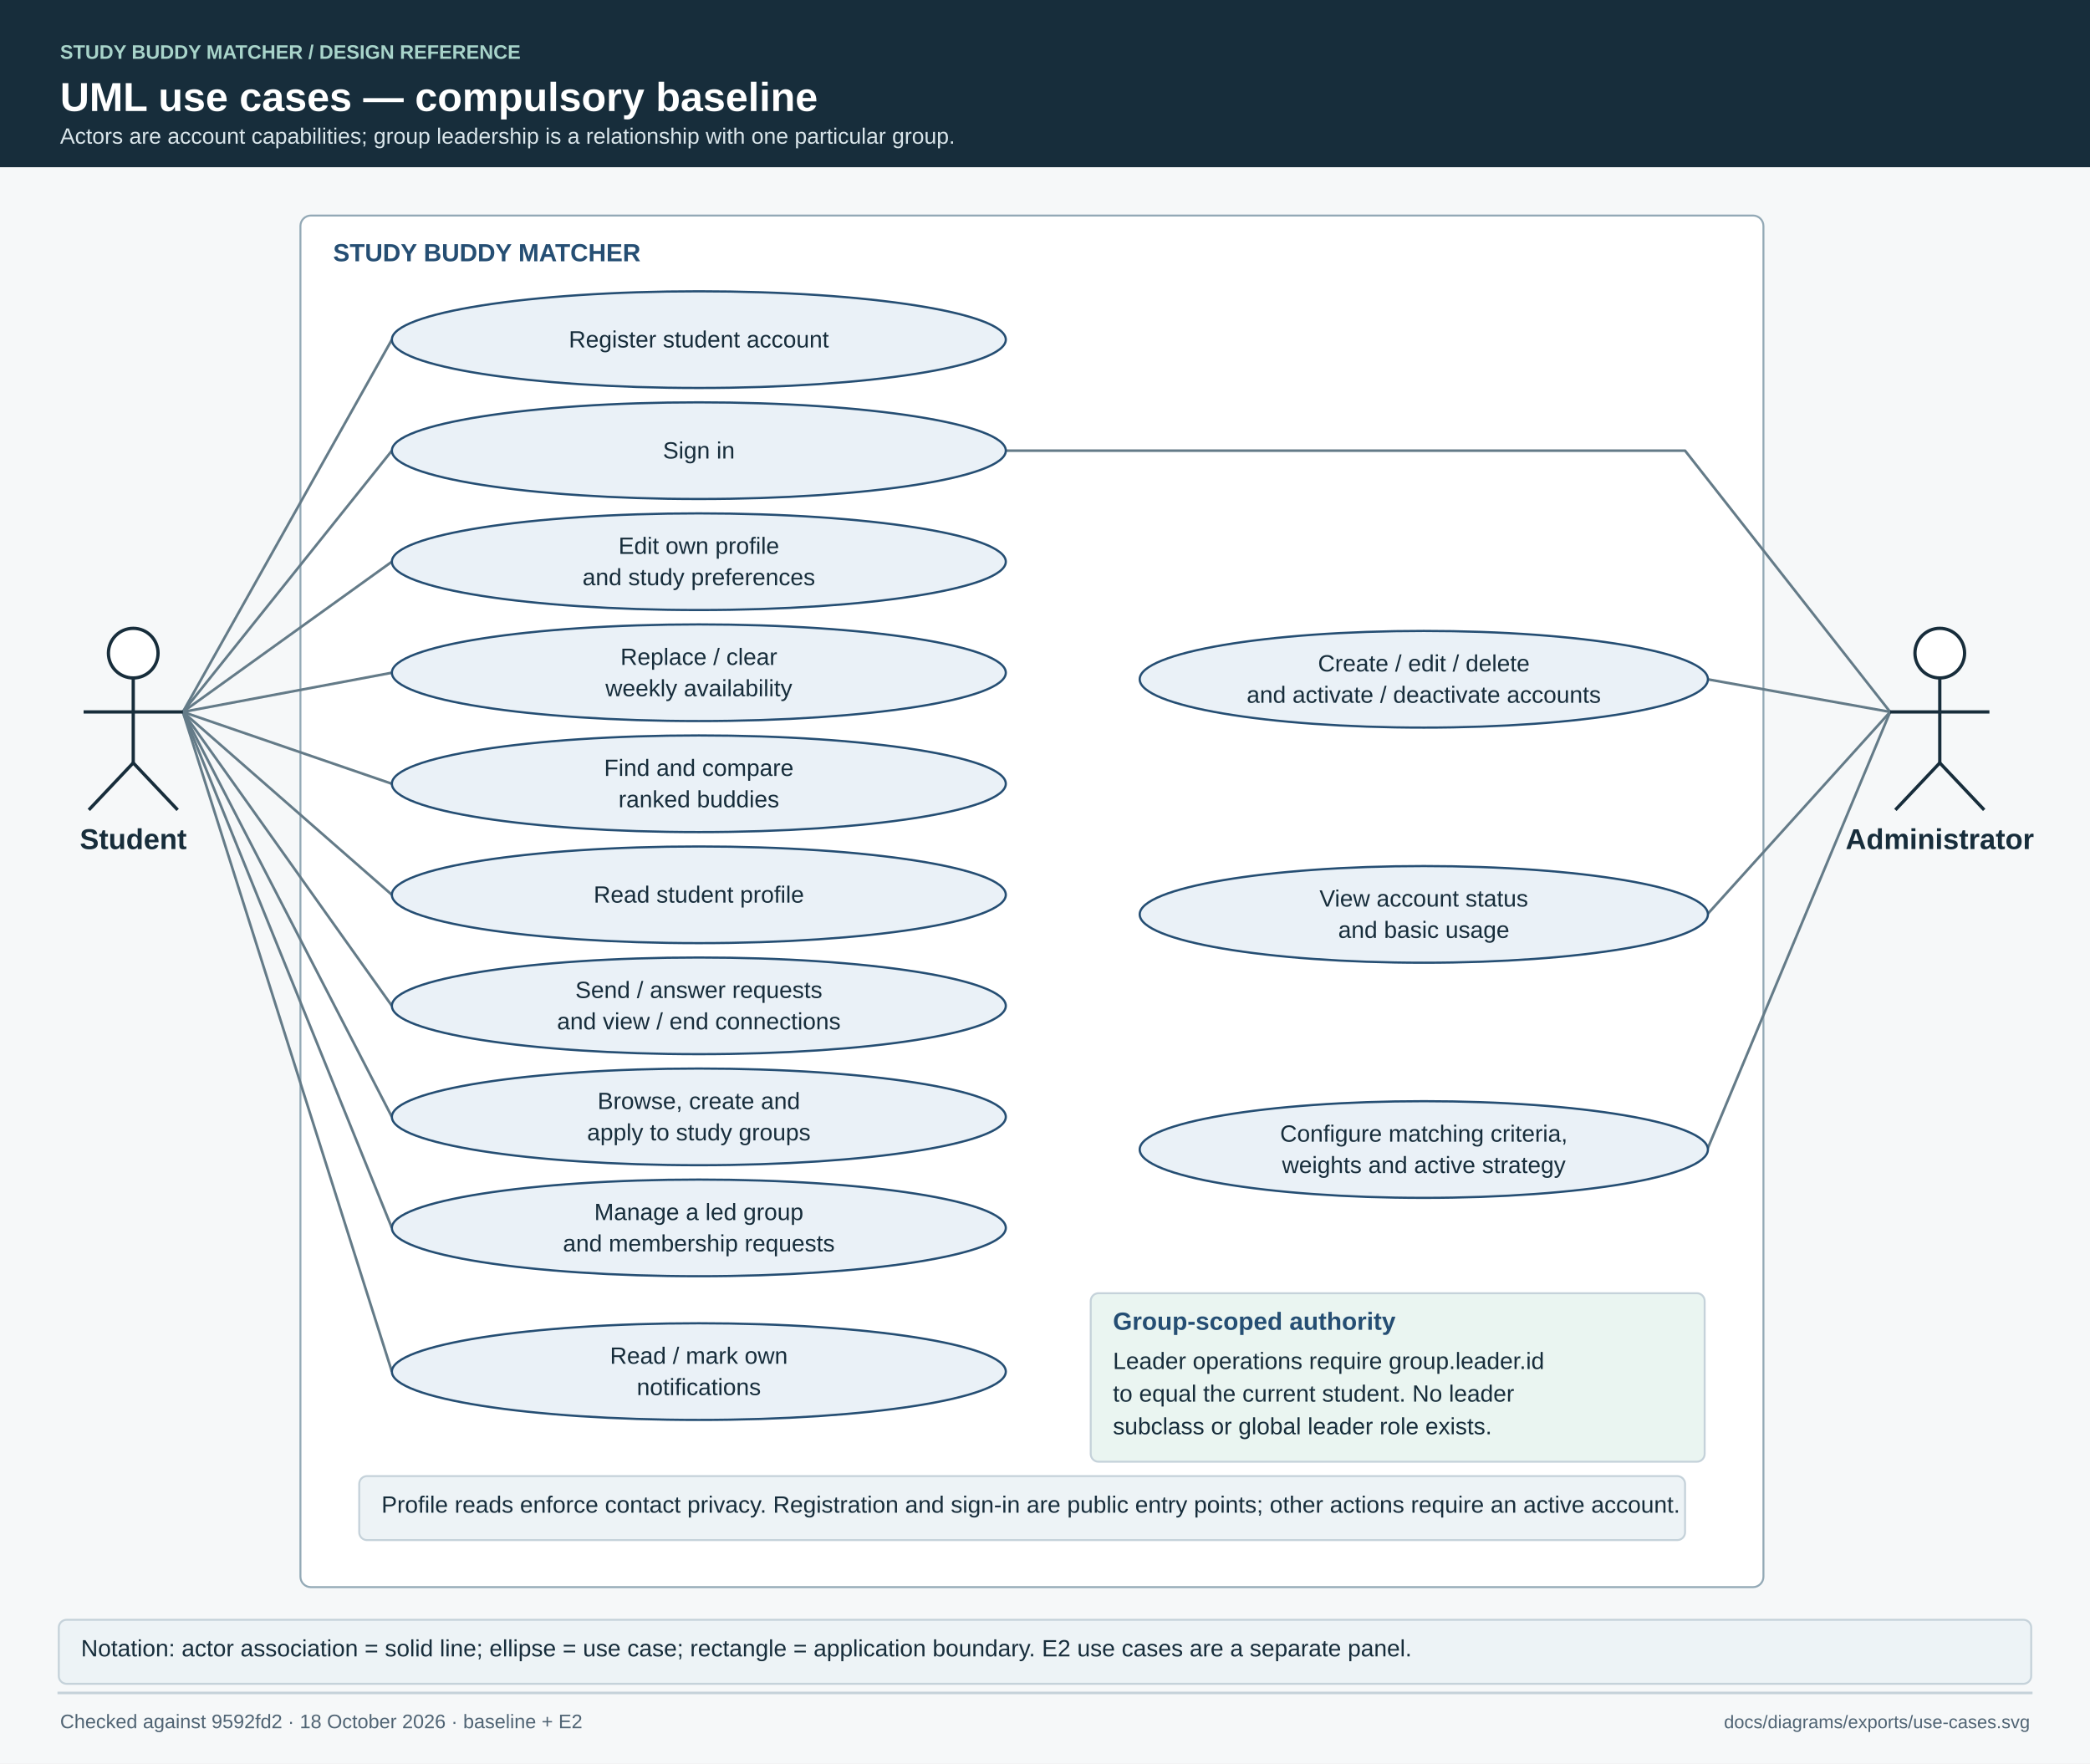
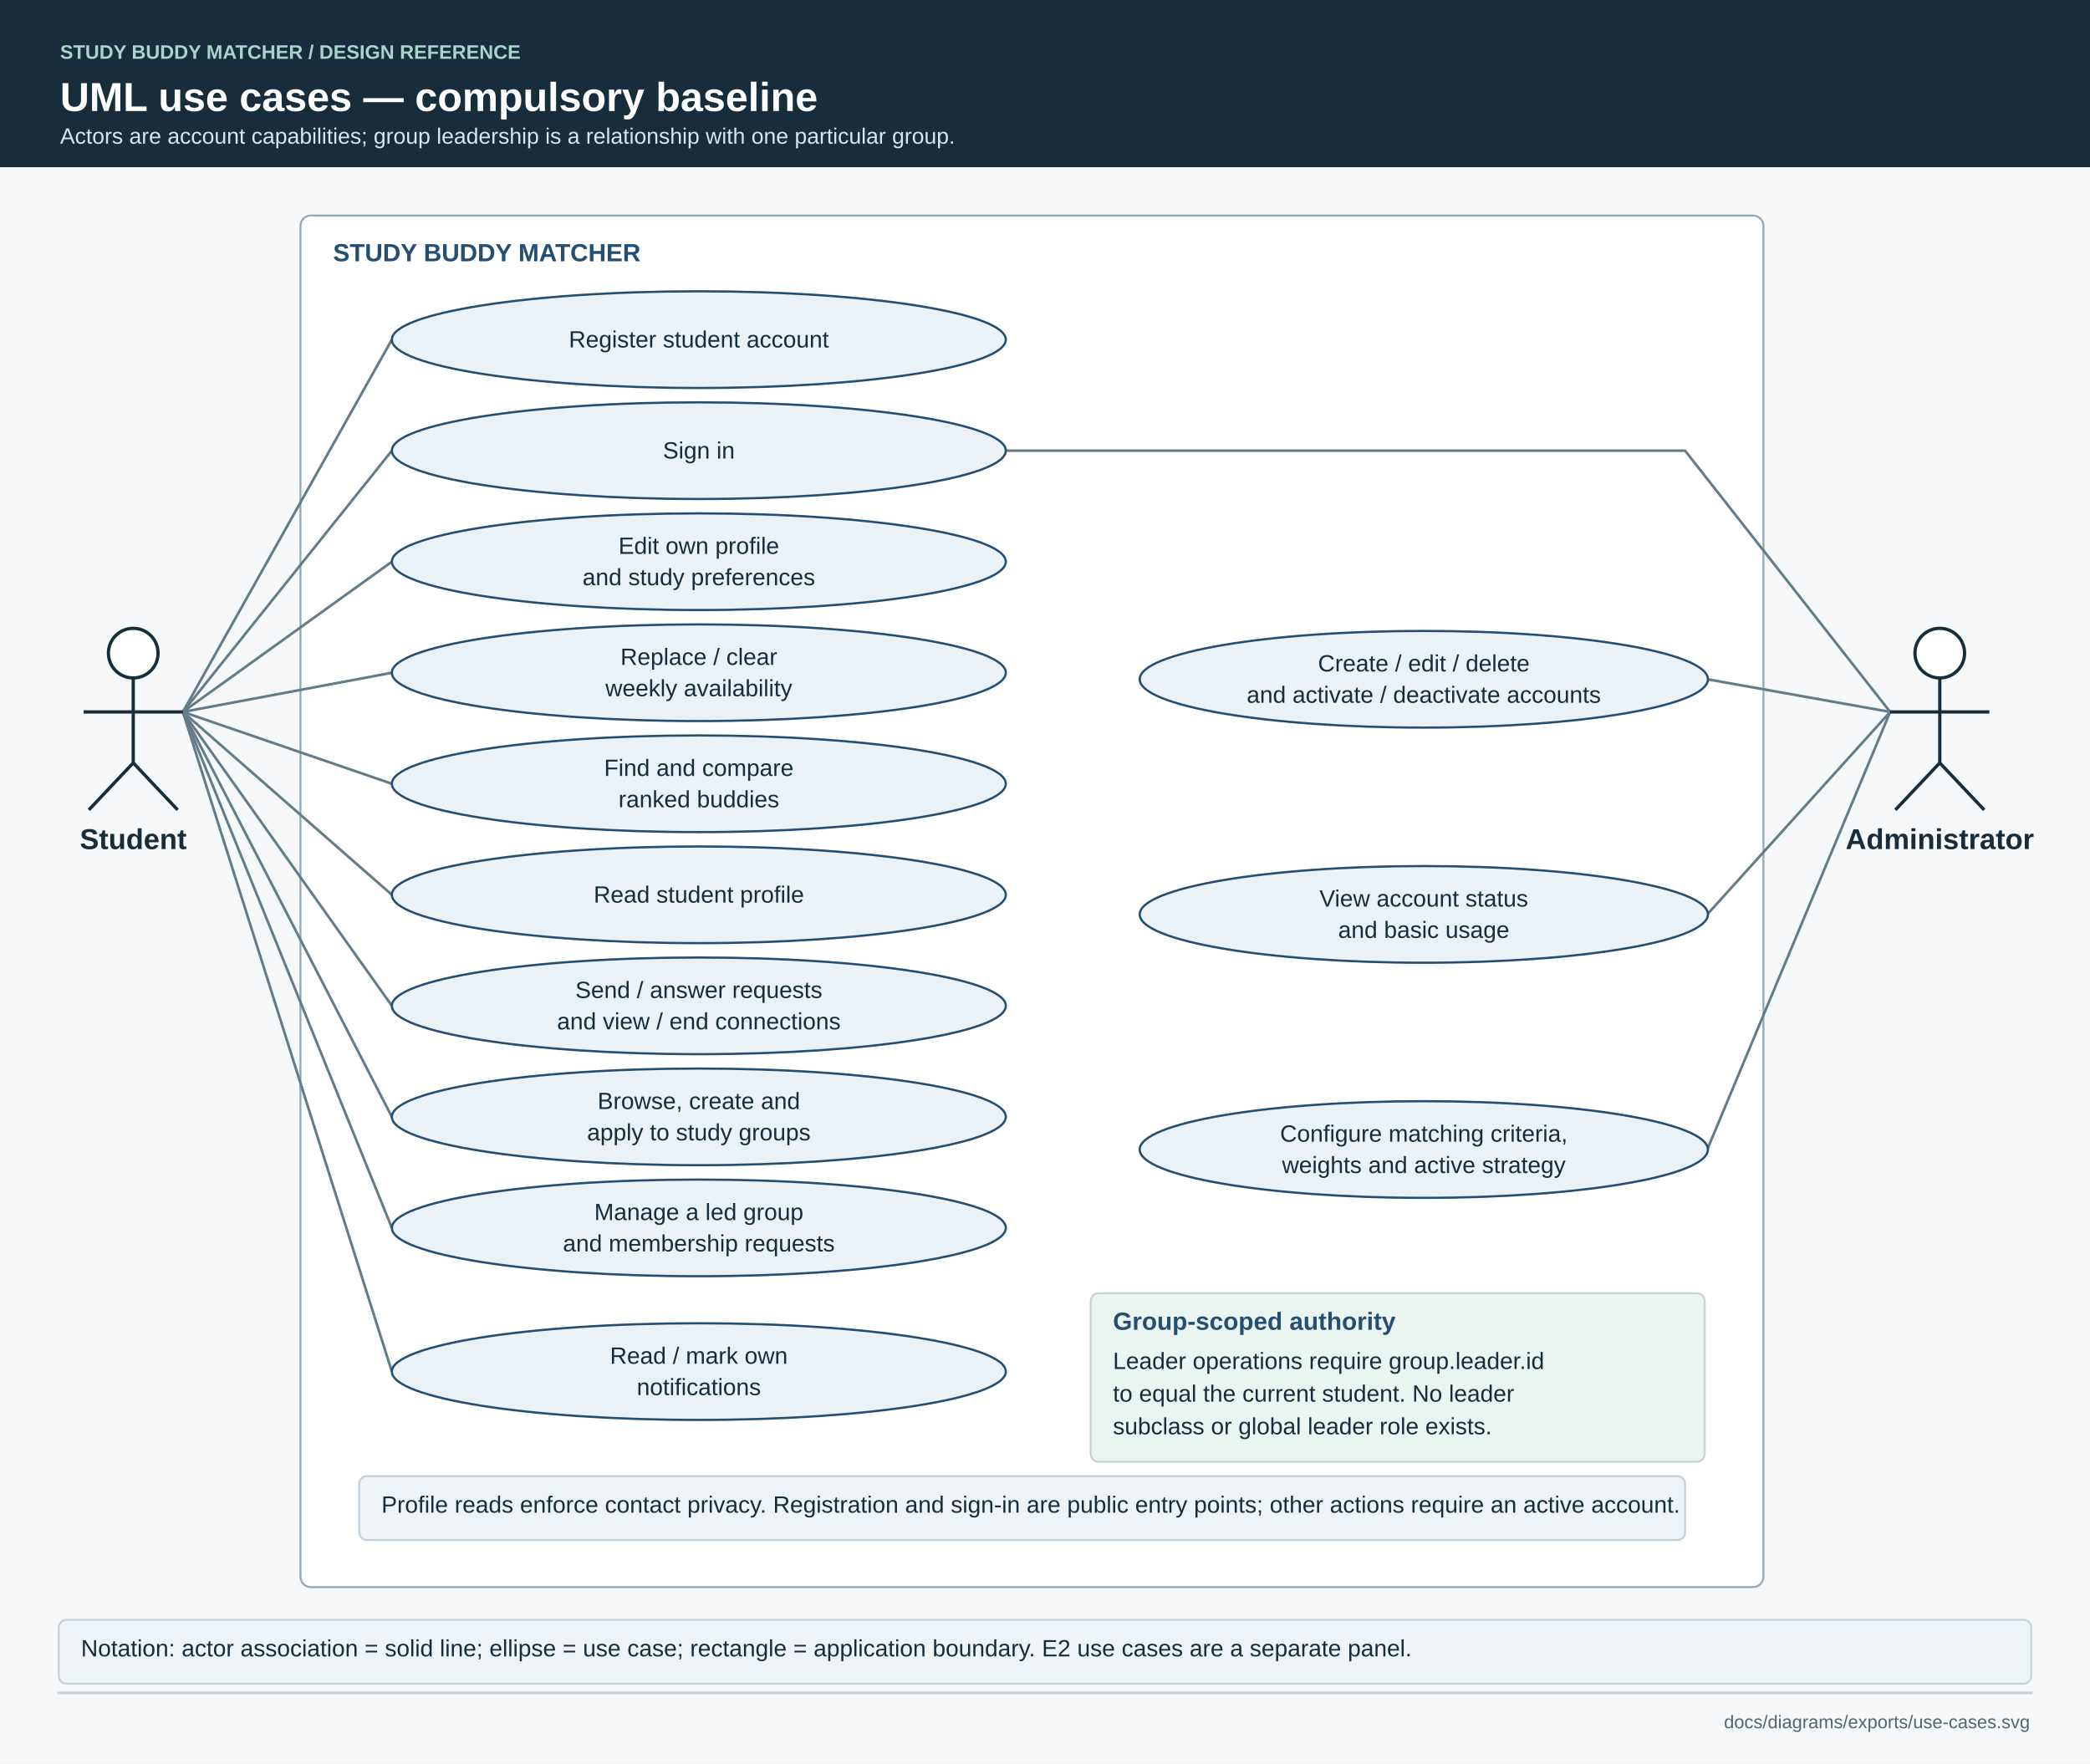
<svg xmlns="http://www.w3.org/2000/svg" width="1600" height="1350" viewBox="0 0 1600 1350" role="img" aria-labelledby="title description">
  <defs>
    <marker id="arrow" viewBox="0 0 12 12" refX="11" refY="6" markerWidth="8" markerHeight="8" orient="auto-start-reverse">
      <path d="M 1 1 L 11 6 L 1 11" fill="none" stroke="#647b88" stroke-width="1.6" />
    </marker>
    <marker id="triangle" viewBox="0 0 14 14" refX="13" refY="7" markerWidth="12" markerHeight="12" orient="auto-start-reverse">
      <path d="M 1 1 L 13 7 L 1 13 Z" fill="white" stroke="#647b88" stroke-width="1.4" />
    </marker>
    <marker id="diamond" viewBox="0 0 16 12" refX="1" refY="6" markerWidth="13" markerHeight="10" orient="auto-start-reverse">
      <path d="M 1 6 L 8 1 L 15 6 L 8 11 Z" fill="#647b88" stroke="#647b88" />
    </marker>
  </defs>
  <g font-family="Tahoma, Verdana, Arial, sans-serif">
    <rect x="0" y="0" width="1600" height="1350" rx="0" fill="#f6f8f9" stroke="none" stroke-width="1.5" />
    <rect x="0" y="0" width="1600" height="128" rx="0" fill="#172d3b" stroke="none" stroke-width="1.5" />
    <rect x="230" y="165" width="1120" height="1050" rx="8" fill="white" stroke="#93a9b6" stroke-width="1.5" />
    <polyline points="44,1296 1556,1296" fill="none" stroke="#c5d2da" stroke-width="2" stroke-linejoin="round" />
    <polyline points="140,545 300,260" fill="none" stroke="#647b88" stroke-width="2" stroke-linejoin="round" />
    <polyline points="140,545 300,345" fill="none" stroke="#647b88" stroke-width="2" stroke-linejoin="round" />
    <polyline points="140,545 300,430" fill="none" stroke="#647b88" stroke-width="2" stroke-linejoin="round" />
    <polyline points="140,545 300,515" fill="none" stroke="#647b88" stroke-width="2" stroke-linejoin="round" />
    <polyline points="140,545 300,600" fill="none" stroke="#647b88" stroke-width="2" stroke-linejoin="round" />
    <polyline points="140,545 300,685" fill="none" stroke="#647b88" stroke-width="2" stroke-linejoin="round" />
    <polyline points="140,545 300,770" fill="none" stroke="#647b88" stroke-width="2" stroke-linejoin="round" />
    <polyline points="140,545 300,855" fill="none" stroke="#647b88" stroke-width="2" stroke-linejoin="round" />
    <polyline points="140,545 300,940" fill="none" stroke="#647b88" stroke-width="2" stroke-linejoin="round" />
    <polyline points="140,545 300,1050" fill="none" stroke="#647b88" stroke-width="2" stroke-linejoin="round" />
    <polyline points="1447,545 1290,345 770,345" fill="none" stroke="#647b88" stroke-width="2" stroke-linejoin="round" />
    <polyline points="1447,545 1307,520" fill="none" stroke="#647b88" stroke-width="2" stroke-linejoin="round" />
    <polyline points="1447,545 1307,700" fill="none" stroke="#647b88" stroke-width="2" stroke-linejoin="round" />
    <polyline points="1447,545 1307,880" fill="none" stroke="#647b88" stroke-width="2" stroke-linejoin="round" />
    <circle cx="102" cy="500" r="19" fill="white" stroke="#172d3b" stroke-width="2.5" />
    <polyline points="102,519 102,584" fill="none" stroke="#172d3b" stroke-width="2.5" stroke-linejoin="round" />
    <polyline points="64,545 140,545" fill="none" stroke="#172d3b" stroke-width="2.5" stroke-linejoin="round" />
    <polyline points="68,620 102,584 136,620" fill="none" stroke="#172d3b" stroke-width="2.5" stroke-linejoin="round" />
    <circle cx="1485" cy="500" r="19" fill="white" stroke="#172d3b" stroke-width="2.5" />
    <polyline points="1485,519 1485,584" fill="none" stroke="#172d3b" stroke-width="2.5" stroke-linejoin="round" />
    <polyline points="1447,545 1523,545" fill="none" stroke="#172d3b" stroke-width="2.5" stroke-linejoin="round" />
    <polyline points="1451,620 1485,584 1519,620" fill="none" stroke="#172d3b" stroke-width="2.5" stroke-linejoin="round" />
    <ellipse cx="535" cy="260" rx="235.0" ry="37" fill="#eaf1f7" stroke="#254e73" stroke-width="1.7" />
    <ellipse cx="535" cy="345" rx="235.0" ry="37" fill="#eaf1f7" stroke="#254e73" stroke-width="1.7" />
    <ellipse cx="535" cy="430" rx="235.0" ry="37" fill="#eaf1f7" stroke="#254e73" stroke-width="1.7" />
    <ellipse cx="535" cy="515" rx="235.0" ry="37" fill="#eaf1f7" stroke="#254e73" stroke-width="1.7" />
    <ellipse cx="535" cy="600" rx="235.0" ry="37" fill="#eaf1f7" stroke="#254e73" stroke-width="1.7" />
    <ellipse cx="535" cy="685" rx="235.0" ry="37" fill="#eaf1f7" stroke="#254e73" stroke-width="1.7" />
    <ellipse cx="535" cy="770" rx="235.0" ry="37" fill="#eaf1f7" stroke="#254e73" stroke-width="1.7" />
    <ellipse cx="535" cy="855" rx="235.0" ry="37" fill="#eaf1f7" stroke="#254e73" stroke-width="1.7" />
    <ellipse cx="535" cy="940" rx="235.0" ry="37" fill="#eaf1f7" stroke="#254e73" stroke-width="1.7" />
    <ellipse cx="535" cy="1050" rx="235.0" ry="37" fill="#eaf1f7" stroke="#254e73" stroke-width="1.7" />
    <ellipse cx="1090" cy="520" rx="217.5" ry="37" fill="#eaf1f7" stroke="#254e73" stroke-width="1.7" />
    <ellipse cx="1090" cy="700" rx="217.5" ry="37" fill="#eaf1f7" stroke="#254e73" stroke-width="1.7" />
    <ellipse cx="1090" cy="880" rx="217.5" ry="37" fill="#eaf1f7" stroke="#254e73" stroke-width="1.7" />
    <rect x="835" y="990" width="470" height="129" rx="6" fill="#eaf5f1" stroke="#c5d2da" stroke-width="1.5" />
    <rect x="275" y="1130" width="1015" height="49" rx="6" fill="#edf3f6" stroke="#c5d2da" stroke-width="1.5" />
    <rect x="45" y="1240" width="1510" height="49" rx="6" fill="#edf3f6" stroke="#c5d2da" stroke-width="1.5" />
    <text x="46" y="45" font-size="15" fill="#a8d4ca" font-weight="700" text-anchor="start">STUDY BUDDY MATCHER  /  DESIGN REFERENCE</text>
    <text x="46" y="85" font-size="31" fill="#ffffff" font-weight="700" text-anchor="start">UML use cases — compulsory baseline</text>
    <text x="46" y="110" font-size="17" fill="#d9e5ea" font-weight="400" text-anchor="start">Actors are account capabilities; group leadership is a relationship with one particular group.</text>
-     <text x="46" y="1323" font-size="15" fill="#506474" font-weight="400" text-anchor="start">Checked against 9592fd2 · 18 October 2026 · baseline + E2</text>
    <text x="1554" y="1323" font-size="14" fill="#506474" font-weight="400" text-anchor="end">docs/diagrams/exports/use-cases.svg</text>
    <text x="255" y="200" font-size="19" fill="#254e73" font-weight="700" text-anchor="start">STUDY BUDDY MATCHER</text>
    <text x="102" y="650" font-size="22" fill="#172d3b" font-weight="700" text-anchor="middle">Student</text>
    <text x="1485" y="650" font-size="22" fill="#172d3b" font-weight="700" text-anchor="middle">Administrator</text>
    <text x="535" y="266" font-size="18" fill="#172d3b" font-weight="400" text-anchor="middle">Register student account</text>
    <text x="535" y="351" font-size="18" fill="#172d3b" font-weight="400" text-anchor="middle">Sign in</text>
    <text x="535" y="424" font-size="18" fill="#172d3b" font-weight="400" text-anchor="middle">Edit own profile</text>
    <text x="535" y="448" font-size="18" fill="#172d3b" font-weight="400" text-anchor="middle">and study preferences</text>
    <text x="535" y="509" font-size="18" fill="#172d3b" font-weight="400" text-anchor="middle">Replace / clear</text>
    <text x="535" y="533" font-size="18" fill="#172d3b" font-weight="400" text-anchor="middle">weekly availability</text>
    <text x="535" y="594" font-size="18" fill="#172d3b" font-weight="400" text-anchor="middle">Find and compare</text>
    <text x="535" y="618" font-size="18" fill="#172d3b" font-weight="400" text-anchor="middle">ranked buddies</text>
    <text x="535" y="691" font-size="18" fill="#172d3b" font-weight="400" text-anchor="middle">Read student profile</text>
    <text x="535" y="764" font-size="18" fill="#172d3b" font-weight="400" text-anchor="middle">Send / answer requests</text>
    <text x="535" y="788" font-size="18" fill="#172d3b" font-weight="400" text-anchor="middle">and view / end connections</text>
    <text x="535" y="849" font-size="18" fill="#172d3b" font-weight="400" text-anchor="middle">Browse, create and</text>
    <text x="535" y="873" font-size="18" fill="#172d3b" font-weight="400" text-anchor="middle">apply to study groups</text>
    <text x="535" y="934" font-size="18" fill="#172d3b" font-weight="400" text-anchor="middle">Manage a led group</text>
    <text x="535" y="958" font-size="18" fill="#172d3b" font-weight="400" text-anchor="middle">and membership requests</text>
    <text x="535" y="1044" font-size="18" fill="#172d3b" font-weight="400" text-anchor="middle">Read / mark own</text>
    <text x="535" y="1068" font-size="18" fill="#172d3b" font-weight="400" text-anchor="middle">notifications</text>
    <text x="1090" y="514" font-size="18" fill="#172d3b" font-weight="400" text-anchor="middle">Create / edit / delete</text>
    <text x="1090" y="538" font-size="18" fill="#172d3b" font-weight="400" text-anchor="middle">and activate / deactivate accounts</text>
    <text x="1090" y="694" font-size="18" fill="#172d3b" font-weight="400" text-anchor="middle">View account status</text>
    <text x="1090" y="718" font-size="18" fill="#172d3b" font-weight="400" text-anchor="middle">and basic usage</text>
    <text x="1090" y="874" font-size="18" fill="#172d3b" font-weight="400" text-anchor="middle">Configure matching criteria,</text>
    <text x="1090" y="898" font-size="18" fill="#172d3b" font-weight="400" text-anchor="middle">weights and active strategy</text>
    <text x="852" y="1018" font-size="19" fill="#254e73" font-weight="700" text-anchor="start">Group-scoped authority</text>
    <text x="852" y="1048" font-size="18" fill="#172d3b" font-weight="400" text-anchor="start">Leader operations require group.leader.id</text>
    <text x="852" y="1073" font-size="18" fill="#172d3b" font-weight="400" text-anchor="start">to equal the current student. No leader</text>
    <text x="852" y="1098" font-size="18" fill="#172d3b" font-weight="400" text-anchor="start">subclass or global leader role exists.</text>
    <text x="292" y="1158" font-size="18" fill="#172d3b" font-weight="400" text-anchor="start">Profile reads enforce contact privacy. Registration and sign-in are public entry points; other actions require an active account.</text>
    <text x="62" y="1268" font-size="18" fill="#172d3b" font-weight="400" text-anchor="start">Notation: actor association = solid line; ellipse = use case; rectangle = application boundary. E2 use cases are a separate panel.</text>
  </g>
</svg>
